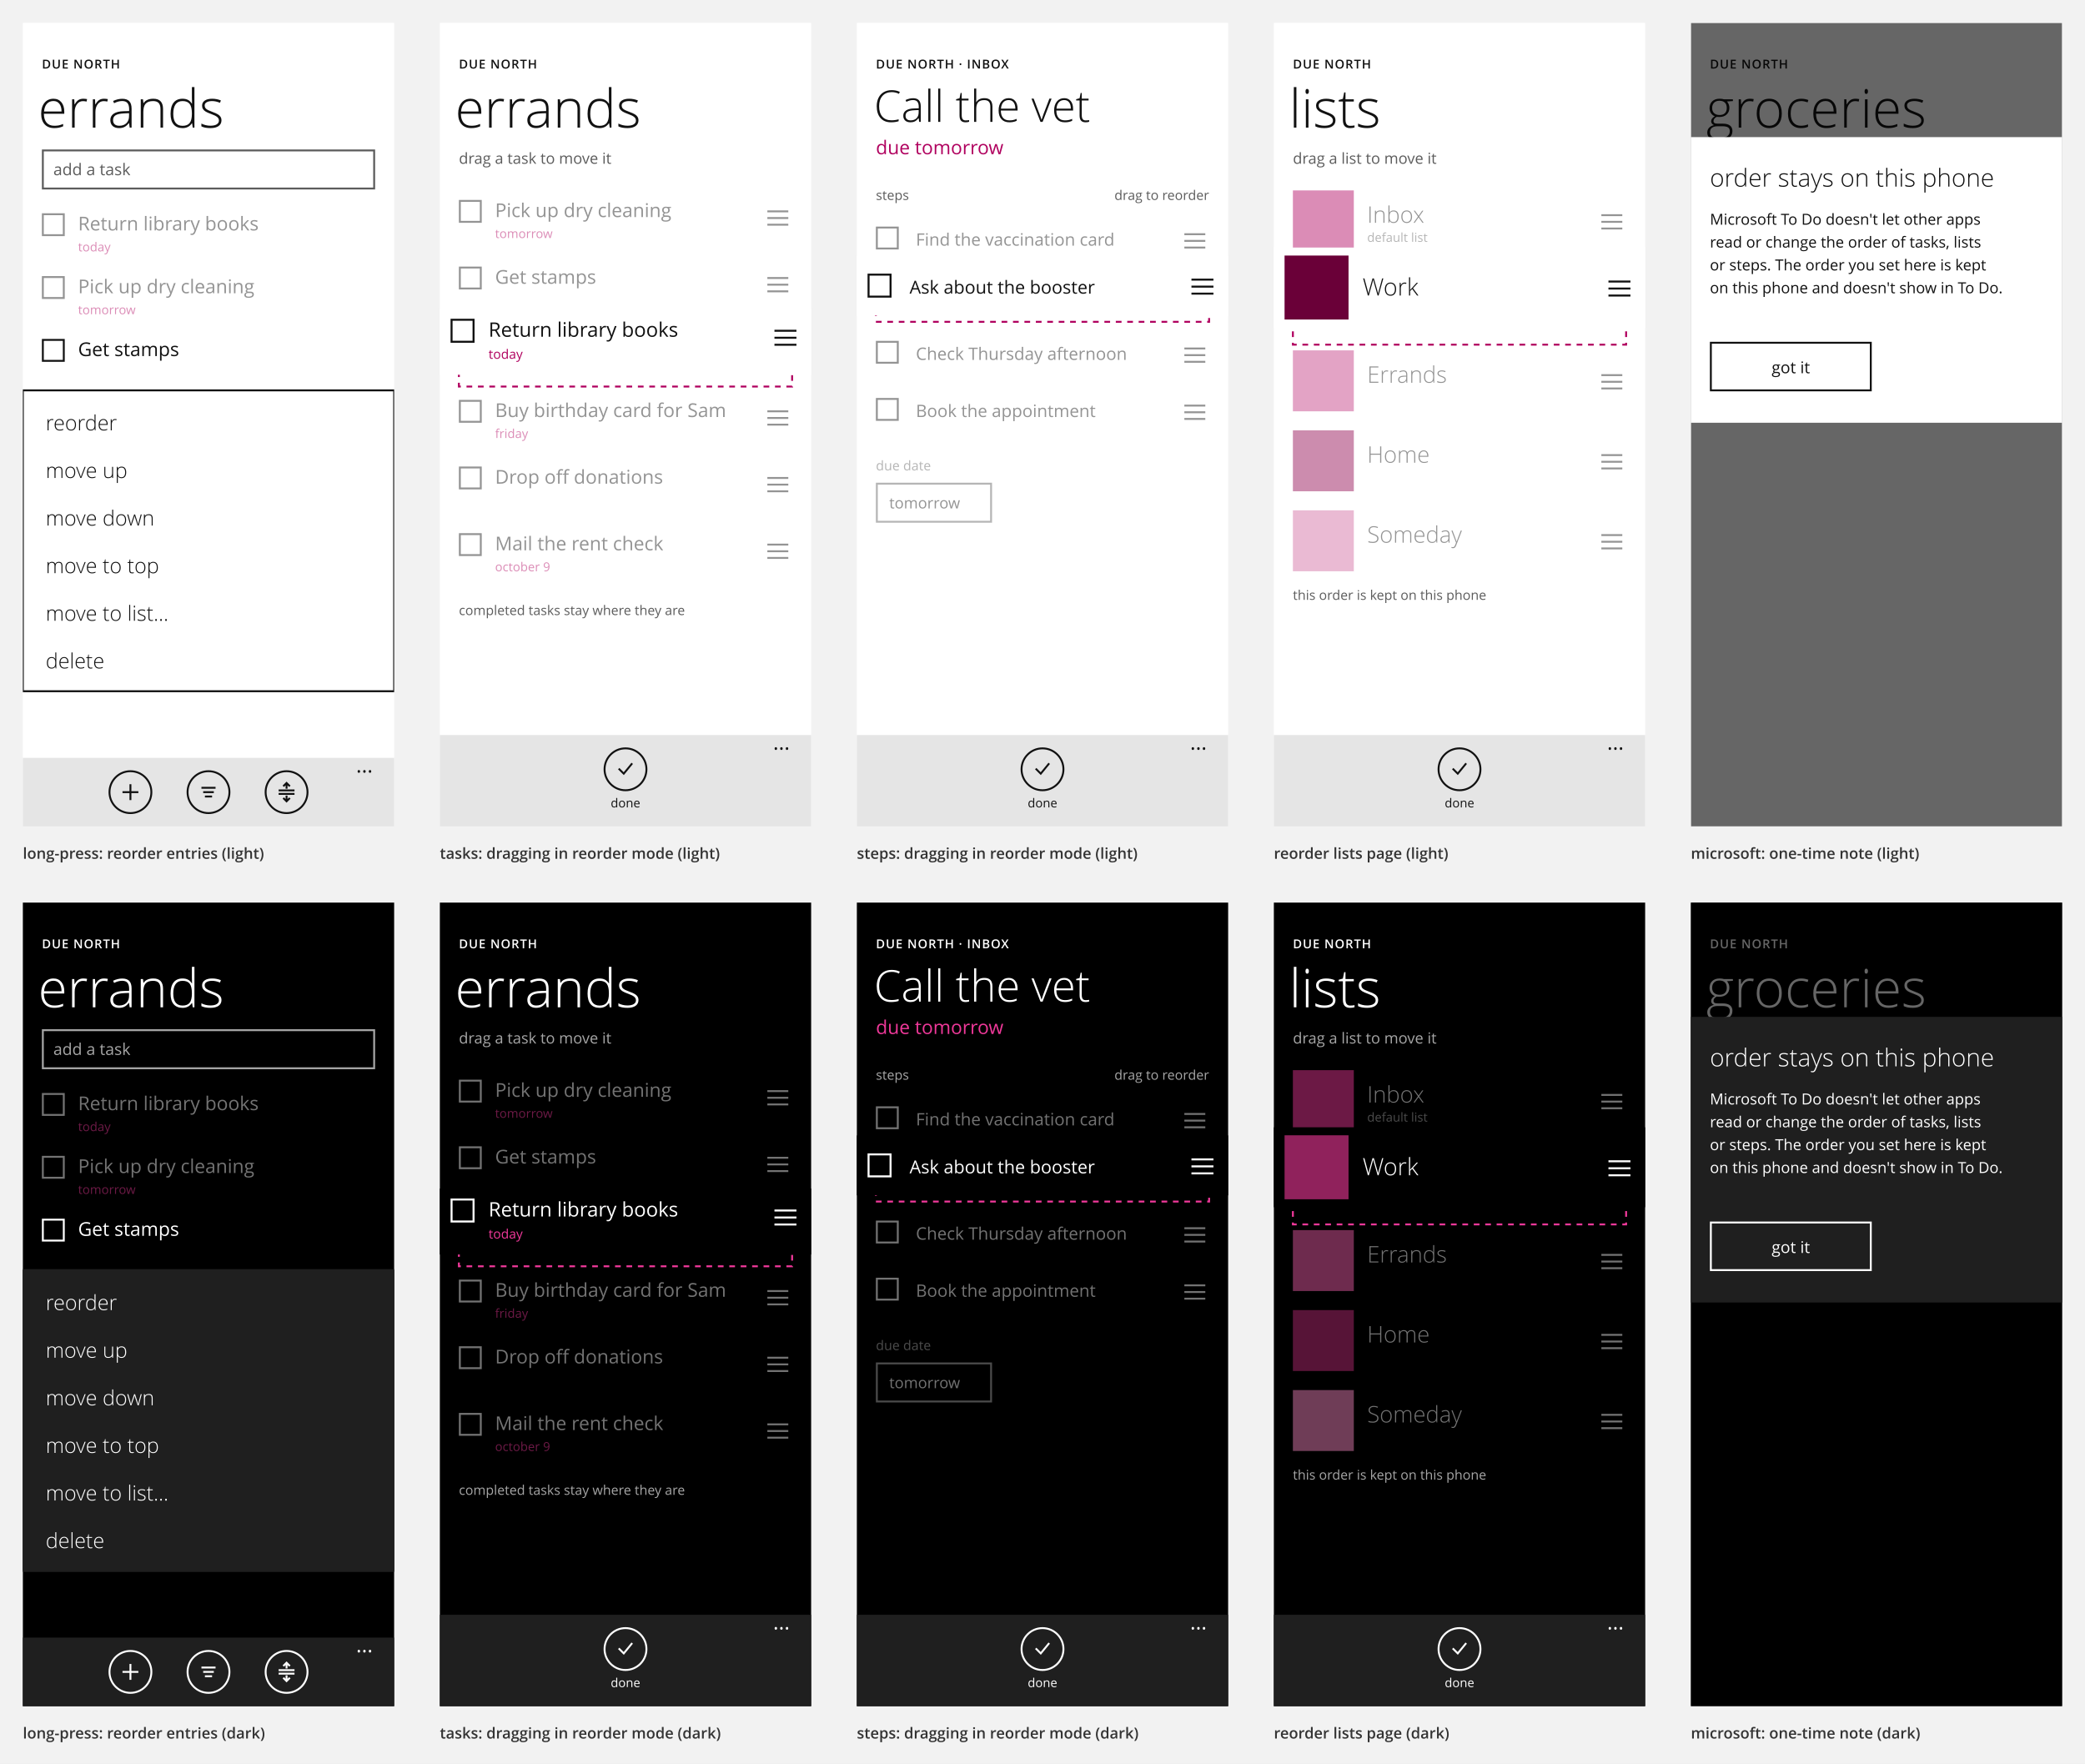
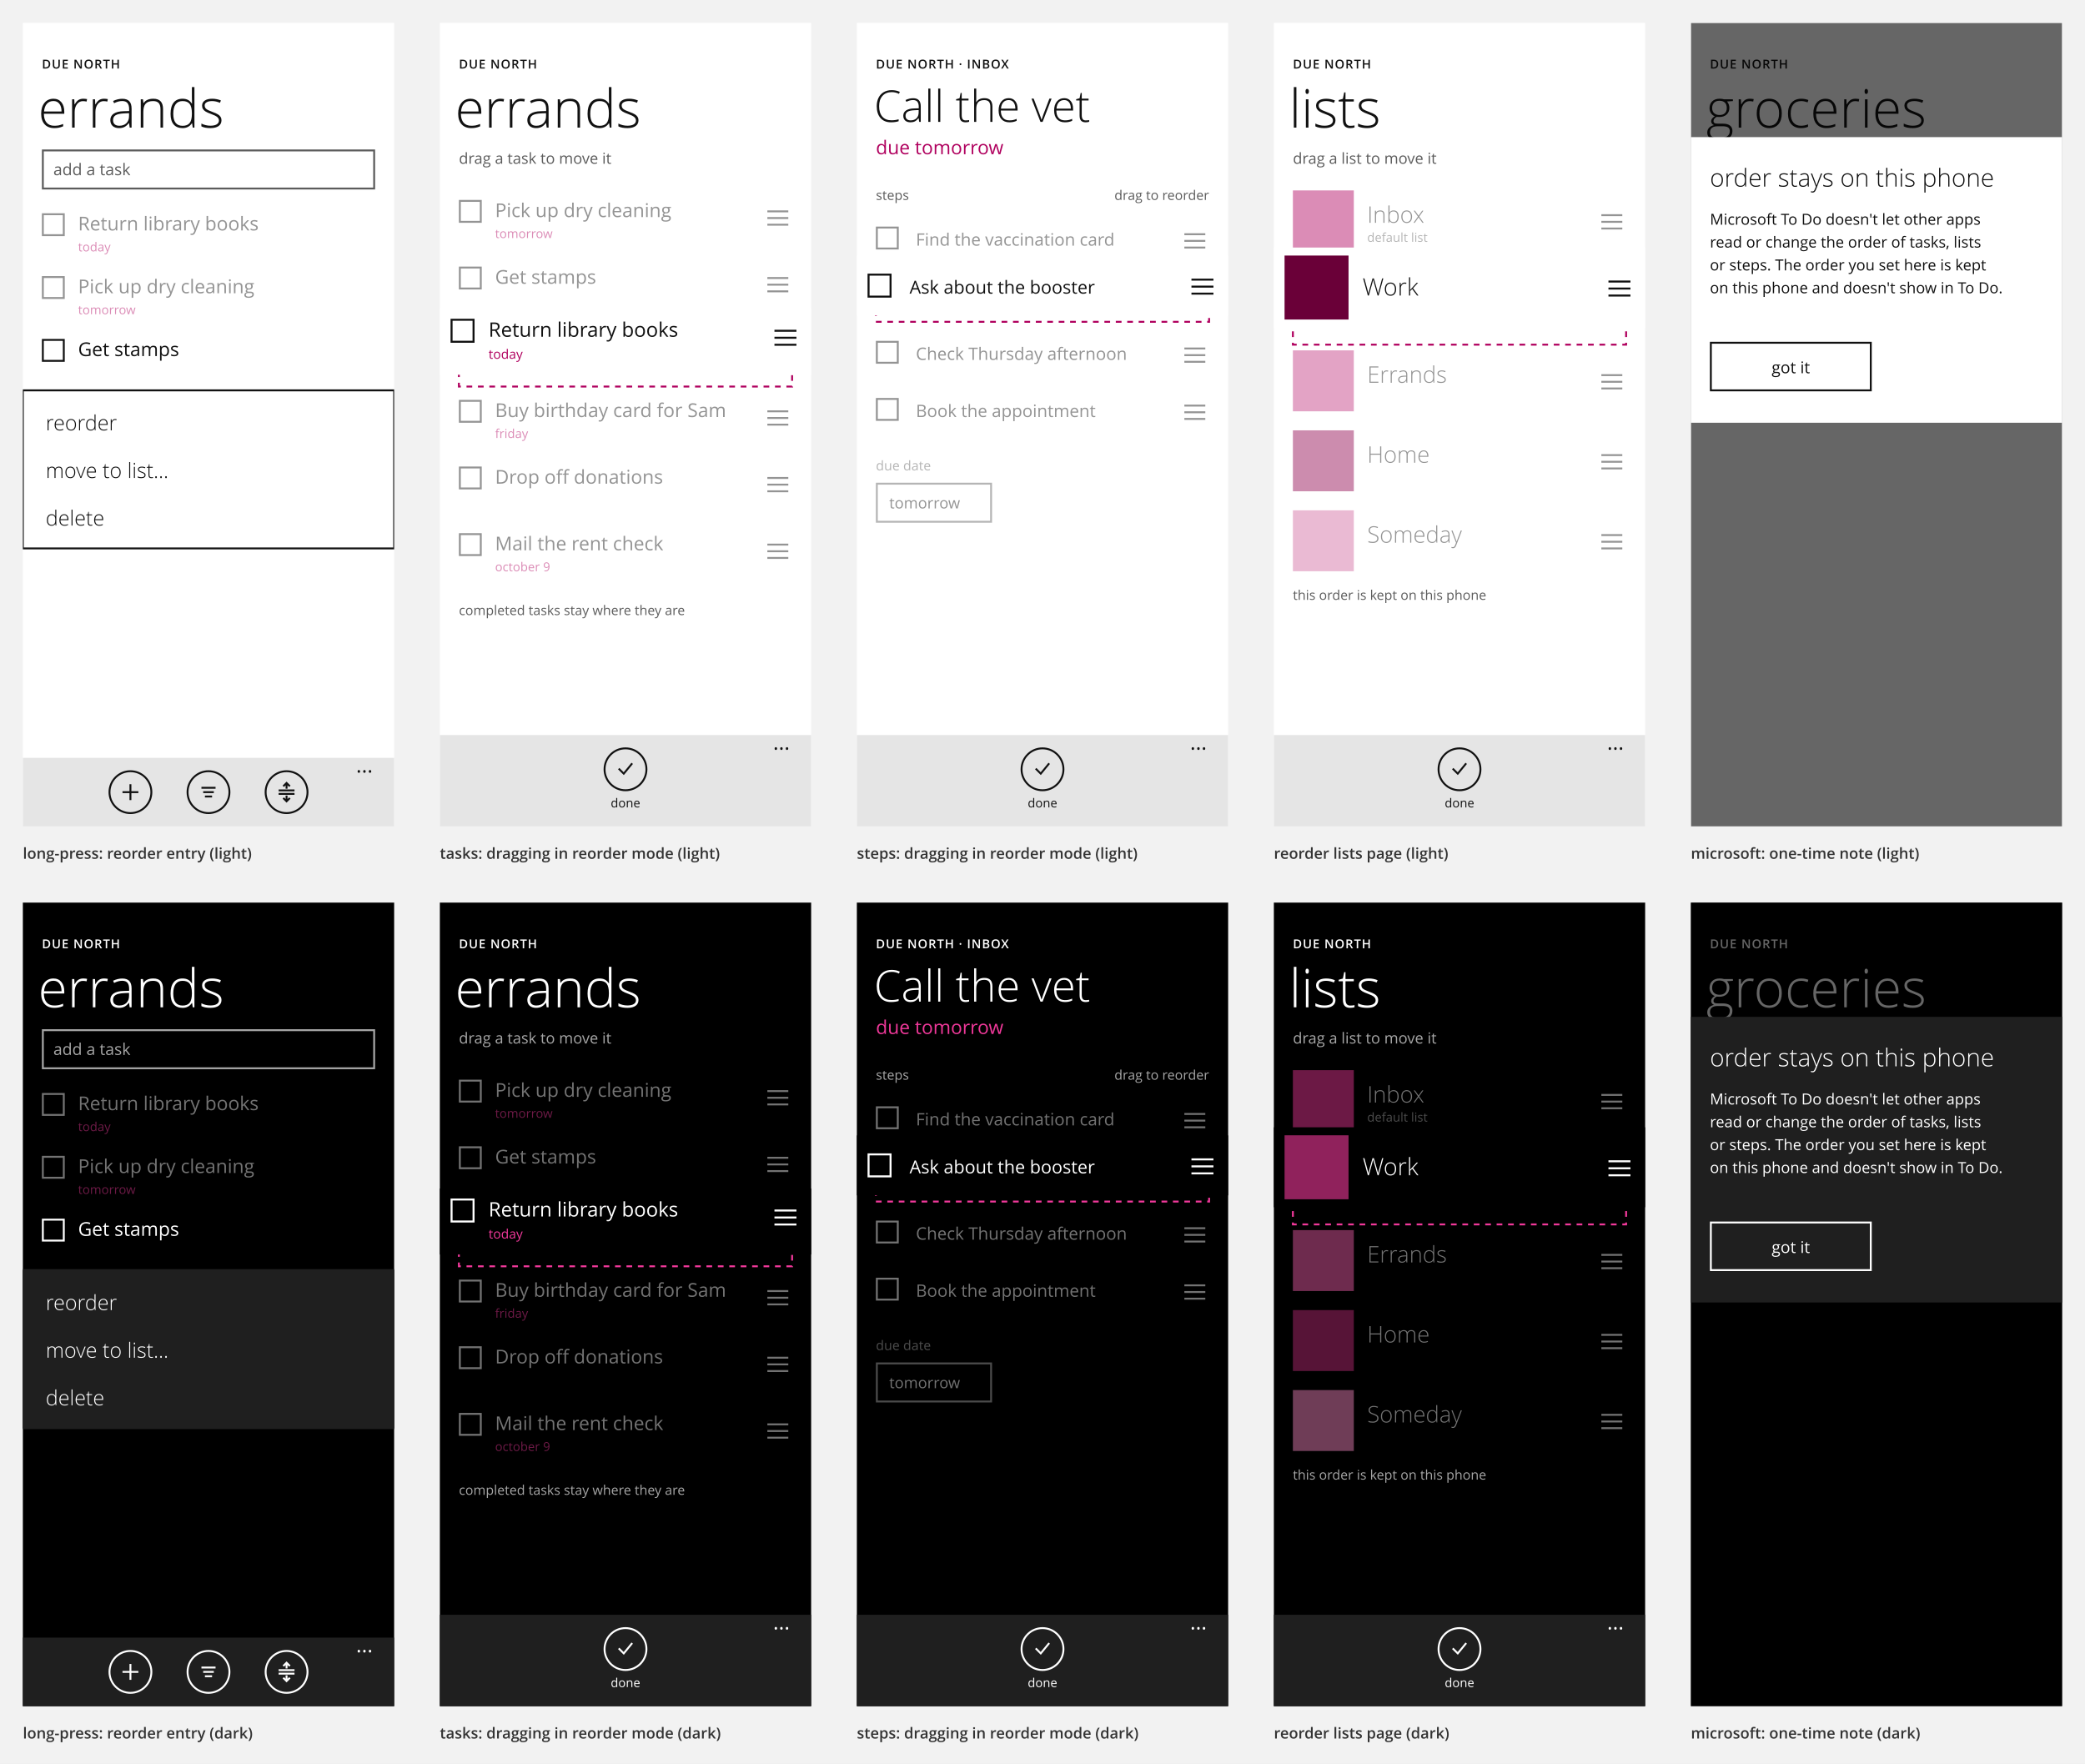
<svg xmlns="http://www.w3.org/2000/svg" viewBox="-24 -24 2190 1852" width="2190" height="1852">
  <rect x="-24" y="-24" width="2190" height="1852" fill="#F2F2F2" />
  <svg x="0" y="0" width="390" height="844" overflow="hidden">
    <rect x="0" y="0" width="390" height="844" fill="#FFFFFF" />
    <text x="20" y="48" font-family="Selawik, 'Segoe UI', 'Open Sans', sans-serif" font-size="13" font-weight="600" fill="#111111" letter-spacing="0.8">DUE NORTH</text>
    <text x="16" y="110" font-family="Selawik, 'Segoe UI', 'Open Sans', sans-serif" font-size="56" font-weight="300" fill="#111111">errands</text>
    <rect x="21" y="134" width="348" height="40" fill="none" stroke="#5C5C5C" stroke-width="2" />
    <text x="32" y="160" font-family="Selawik, 'Segoe UI', 'Open Sans', sans-serif" font-size="17" font-weight="400" fill="#5C5C5C">add a task</text>
    <g opacity="0.45">
      <rect x="21" y="201" width="22" height="22" fill="none" stroke="#111111" stroke-width="2" />
      <text x="58" y="218" font-family="Selawik, 'Segoe UI', 'Open Sans', sans-serif" font-size="20" font-weight="400" fill="#111111">Return library books</text>
      <text x="58" y="240" font-family="Selawik, 'Segoe UI', 'Open Sans', sans-serif" font-size="13" font-weight="400" fill="#B0005E">today</text>
    </g>
    <g opacity="0.45">
      <rect x="21" y="267" width="22" height="22" fill="none" stroke="#111111" stroke-width="2" />
      <text x="58" y="284" font-family="Selawik, 'Segoe UI', 'Open Sans', sans-serif" font-size="20" font-weight="400" fill="#111111">Pick up dry cleaning</text>
      <text x="58" y="306" font-family="Selawik, 'Segoe UI', 'Open Sans', sans-serif" font-size="13" font-weight="400" fill="#B0005E">tomorrow</text>
    </g>
    <g opacity="1.0">
      <rect x="21" y="333" width="22" height="22" fill="none" stroke="#111111" stroke-width="2" />
      <text x="58" y="350" font-family="Selawik, 'Segoe UI', 'Open Sans', sans-serif" font-size="20" font-weight="400" fill="#111111">Get stamps</text>
    </g>
    <g opacity="0.45">
      <rect x="21" y="399" width="22" height="22" fill="none" stroke="#111111" stroke-width="2" />
      <text x="58" y="416" font-family="Selawik, 'Segoe UI', 'Open Sans', sans-serif" font-size="20" font-weight="400" fill="#111111">Buy birthday card for Sam</text>
      <text x="58" y="438" font-family="Selawik, 'Segoe UI', 'Open Sans', sans-serif" font-size="13" font-weight="400" fill="#B0005E">friday</text>
    </g>
-     <rect x="0" y="386" width="390" height="316" fill="#FFFFFF" stroke="#111111" stroke-width="2" />
+     <rect x="0" y="386" width="390" height="166" fill="#FFFFFF" stroke="#111111" stroke-width="2" />
    <text x="24" y="428" font-family="Selawik, 'Segoe UI', 'Open Sans', sans-serif" font-size="22" font-weight="300" fill="#111111">reorder</text>
-     <text x="24" y="478" font-family="Selawik, 'Segoe UI', 'Open Sans', sans-serif" font-size="22" font-weight="300" fill="#111111">move up</text>
-     <text x="24" y="528" font-family="Selawik, 'Segoe UI', 'Open Sans', sans-serif" font-size="22" font-weight="300" fill="#111111">move down</text>
-     <text x="24" y="578" font-family="Selawik, 'Segoe UI', 'Open Sans', sans-serif" font-size="22" font-weight="300" fill="#111111">move to top</text>
-     <text x="24" y="628" font-family="Selawik, 'Segoe UI', 'Open Sans', sans-serif" font-size="22" font-weight="300" fill="#111111">move to list...</text>
-     <text x="24" y="678" font-family="Selawik, 'Segoe UI', 'Open Sans', sans-serif" font-size="22" font-weight="300" fill="#111111">delete</text>
+     <text x="24" y="478" font-family="Selawik, 'Segoe UI', 'Open Sans', sans-serif" font-size="22" font-weight="300" fill="#111111">move to list...</text>
+     <text x="24" y="528" font-family="Selawik, 'Segoe UI', 'Open Sans', sans-serif" font-size="22" font-weight="300" fill="#111111">delete</text>
    <rect x="0" y="772" width="390" height="72" fill="#E5E5E5" />
    <circle cx="113.0" cy="808" r="22" fill="none" stroke="#111111" stroke-width="2" />
    <g transform="translate(102.0,797) scale(0.9166667)">
      <path d="M12 4v16M4 12h16" fill="none" stroke="#111111" stroke-width="2.182" stroke-linecap="square" />
    </g>
    <circle cx="195.0" cy="808" r="22" fill="none" stroke="#111111" stroke-width="2" />
    <g transform="translate(184.0,797) scale(0.9166667)">
      <path d="M5 7h14M7 12h10M9 17h6" fill="none" stroke="#111111" stroke-width="2.182" stroke-linecap="square" />
    </g>
    <circle cx="277.0" cy="808" r="22" fill="none" stroke="#111111" stroke-width="2" />
    <g transform="translate(266.0,797) scale(0.9166667)">
      <path d="M4 10h16M4 14h16M12 2v5M9 4.5l3-3l3 3M12 22v-5M9 19.5l3 3l3-3" fill="none" stroke="#111111" stroke-width="2.182" stroke-linecap="square" />
    </g>
    <text x="350" y="794" font-family="Selawik, 'Segoe UI', 'Open Sans', sans-serif" font-size="22" font-weight="400" fill="#111111">···</text>
  </svg>
-   <text x="0" y="878" font-family="Selawik, 'Segoe UI', 'Open Sans', sans-serif" font-size="16" font-weight="600" fill="#333">long-press: reorder entries (light)</text>
+   <text x="0" y="878" font-family="Selawik, 'Segoe UI', 'Open Sans', sans-serif" font-size="16" font-weight="600" fill="#333">long-press: reorder entry (light)</text>
  <svg x="438" y="0" width="390" height="844" overflow="hidden">
    <rect x="0" y="0" width="390" height="844" fill="#FFFFFF" />
    <text x="20" y="48" font-family="Selawik, 'Segoe UI', 'Open Sans', sans-serif" font-size="13" font-weight="600" fill="#111111" letter-spacing="0.8">DUE NORTH</text>
    <text x="16" y="110" font-family="Selawik, 'Segoe UI', 'Open Sans', sans-serif" font-size="56" font-weight="300" fill="#111111">errands</text>
    <text x="20" y="148" font-family="Selawik, 'Segoe UI', 'Open Sans', sans-serif" font-size="16" font-weight="400" fill="#5C5C5C">drag a task to move it</text>
    <g opacity="0.45">
      <rect x="21" y="187" width="22" height="22" fill="none" stroke="#111111" stroke-width="2" />
      <text x="58" y="204" font-family="Selawik, 'Segoe UI', 'Open Sans', sans-serif" font-size="20" font-weight="400" fill="#111111">Pick up dry cleaning</text>
      <text x="58" y="226" font-family="Selawik, 'Segoe UI', 'Open Sans', sans-serif" font-size="13" font-weight="400" fill="#B0005E">tomorrow</text>
      <path d="M344 198h22" stroke="#111111" stroke-width="2" />
      <path d="M344 205h22" stroke="#111111" stroke-width="2" />
      <path d="M344 212h22" stroke="#111111" stroke-width="2" />
    </g>
    <g opacity="0.45">
      <rect x="21" y="257" width="22" height="22" fill="none" stroke="#111111" stroke-width="2" />
      <text x="58" y="274" font-family="Selawik, 'Segoe UI', 'Open Sans', sans-serif" font-size="20" font-weight="400" fill="#111111">Get stamps</text>
      <path d="M344 268h22" stroke="#111111" stroke-width="2" />
      <path d="M344 275h22" stroke="#111111" stroke-width="2" />
      <path d="M344 282h22" stroke="#111111" stroke-width="2" />
    </g>
    <rect x="20" y="324" width="350" height="58" fill="none" stroke="#B0005E" stroke-width="2" stroke-dasharray="6 6" />
    <g opacity="0.45">
      <rect x="21" y="397" width="22" height="22" fill="none" stroke="#111111" stroke-width="2" />
      <text x="58" y="414" font-family="Selawik, 'Segoe UI', 'Open Sans', sans-serif" font-size="20" font-weight="400" fill="#111111">Buy birthday card for Sam</text>
      <text x="58" y="436" font-family="Selawik, 'Segoe UI', 'Open Sans', sans-serif" font-size="13" font-weight="400" fill="#B0005E">friday</text>
      <path d="M344 408h22" stroke="#111111" stroke-width="2" />
      <path d="M344 415h22" stroke="#111111" stroke-width="2" />
      <path d="M344 422h22" stroke="#111111" stroke-width="2" />
    </g>
    <g opacity="0.45">
      <rect x="21" y="467" width="22" height="22" fill="none" stroke="#111111" stroke-width="2" />
      <text x="58" y="484" font-family="Selawik, 'Segoe UI', 'Open Sans', sans-serif" font-size="20" font-weight="400" fill="#111111">Drop off donations</text>
      <path d="M344 478h22" stroke="#111111" stroke-width="2" />
      <path d="M344 485h22" stroke="#111111" stroke-width="2" />
      <path d="M344 492h22" stroke="#111111" stroke-width="2" />
    </g>
    <g opacity="0.45">
      <rect x="21" y="537" width="22" height="22" fill="none" stroke="#111111" stroke-width="2" />
      <text x="58" y="554" font-family="Selawik, 'Segoe UI', 'Open Sans', sans-serif" font-size="20" font-weight="400" fill="#111111">Mail the rent check</text>
      <text x="58" y="576" font-family="Selawik, 'Segoe UI', 'Open Sans', sans-serif" font-size="13" font-weight="400" fill="#B0005E">october 9</text>
      <path d="M344 548h22" stroke="#111111" stroke-width="2" />
      <path d="M344 555h22" stroke="#111111" stroke-width="2" />
      <path d="M344 562h22" stroke="#111111" stroke-width="2" />
    </g>
    <g opacity="1.0" transform="translate(195,336) scale(1.05) translate(-195,-336)">
      <rect x="0" y="302" width="390" height="66" fill="#FFFFFF" />
      <rect x="0" y="302" width="4" height="66" fill="#B0005E" />
      <rect x="21" y="313" width="22" height="22" fill="none" stroke="#111111" stroke-width="2" />
      <text x="58" y="330" font-family="Selawik, 'Segoe UI', 'Open Sans', sans-serif" font-size="20" font-weight="400" fill="#111111">Return library books</text>
      <text x="58" y="352" font-family="Selawik, 'Segoe UI', 'Open Sans', sans-serif" font-size="13" font-weight="400" fill="#B0005E">today</text>
      <path d="M344 324h22" stroke="#111111" stroke-width="2" />
      <path d="M344 331h22" stroke="#111111" stroke-width="2" />
      <path d="M344 338h22" stroke="#111111" stroke-width="2" />
    </g>
    <text x="20" y="622" font-family="Selawik, 'Segoe UI', 'Open Sans', sans-serif" font-size="14" font-weight="400" fill="#5C5C5C">completed tasks stay where they are</text>
    <rect x="0" y="748" width="390" height="96" fill="#E5E5E5" />
    <circle cx="195.0" cy="784" r="22" fill="none" stroke="#111111" stroke-width="2" />
    <g transform="translate(184.0,773) scale(0.9166667)">
      <path d="M5 12l5 5l9-11" fill="none" stroke="#111111" stroke-width="2.182" stroke-linecap="square" />
    </g>
    <text x="195.0" y="824" font-family="Selawik, 'Segoe UI', 'Open Sans', sans-serif" font-size="13" font-weight="400" fill="#111111" text-anchor="middle">done</text>
    <text x="350" y="770" font-family="Selawik, 'Segoe UI', 'Open Sans', sans-serif" font-size="22" font-weight="400" fill="#111111">···</text>
  </svg>
  <text x="438" y="878" font-family="Selawik, 'Segoe UI', 'Open Sans', sans-serif" font-size="16" font-weight="600" fill="#333">tasks: dragging in reorder mode (light)</text>
  <svg x="876" y="0" width="390" height="844" overflow="hidden">
    <rect x="0" y="0" width="390" height="844" fill="#FFFFFF" />
    <text x="20" y="48" font-family="Selawik, 'Segoe UI', 'Open Sans', sans-serif" font-size="13" font-weight="600" fill="#111111" letter-spacing="0.8">DUE NORTH · INBOX</text>
    <text x="18" y="104" font-family="Selawik, 'Segoe UI', 'Open Sans', sans-serif" font-size="46" font-weight="300" fill="#111111">Call the vet</text>
    <text x="20" y="138" font-family="Selawik, 'Segoe UI', 'Open Sans', sans-serif" font-size="20" font-weight="400" fill="#B0005E">due tomorrow</text>
    <text x="20" y="186" font-family="Selawik, 'Segoe UI', 'Open Sans', sans-serif" font-size="14" font-weight="400" fill="#5C5C5C">steps</text>
    <text x="370" y="186" font-family="Selawik, 'Segoe UI', 'Open Sans', sans-serif" font-size="14" font-weight="400" fill="#5C5C5C" text-anchor="end">drag to reorder</text>
    <g opacity="0.45">
      <rect x="21" y="215" width="22" height="22" fill="none" stroke="#111111" stroke-width="2" />
      <text x="62" y="234" font-family="Selawik, 'Segoe UI', 'Open Sans', sans-serif" font-size="18" font-weight="400" fill="#111111">Find the vaccination card</text>
      <path d="M344 222h22" stroke="#111111" stroke-width="2" />
      <path d="M344 229h22" stroke="#111111" stroke-width="2" />
      <path d="M344 236h22" stroke="#111111" stroke-width="2" />
    </g>
    <rect x="20" y="264" width="350" height="50" fill="none" stroke="#B0005E" stroke-width="2" stroke-dasharray="6 6" />
    <g opacity="0.45">
      <rect x="21" y="335" width="22" height="22" fill="none" stroke="#111111" stroke-width="2" />
      <text x="62" y="354" font-family="Selawik, 'Segoe UI', 'Open Sans', sans-serif" font-size="18" font-weight="400" fill="#111111">Check Thursday afternoon</text>
      <path d="M344 342h22" stroke="#111111" stroke-width="2" />
      <path d="M344 349h22" stroke="#111111" stroke-width="2" />
      <path d="M344 356h22" stroke="#111111" stroke-width="2" />
    </g>
    <g opacity="0.45">
      <rect x="21" y="395" width="22" height="22" fill="none" stroke="#111111" stroke-width="2" />
      <text x="62" y="414" font-family="Selawik, 'Segoe UI', 'Open Sans', sans-serif" font-size="18" font-weight="400" fill="#111111">Book the appointment</text>
      <path d="M344 402h22" stroke="#111111" stroke-width="2" />
      <path d="M344 409h22" stroke="#111111" stroke-width="2" />
      <path d="M344 416h22" stroke="#111111" stroke-width="2" />
    </g>
    <g transform="translate(195,276) scale(1.05) translate(-195,-276)">
      <rect x="0" y="246" width="390" height="60" fill="#FFFFFF" />
      <rect x="0" y="246" width="4" height="60" fill="#B0005E" />
      <rect x="21" y="265" width="22" height="22" fill="none" stroke="#111111" stroke-width="2" />
      <text x="62" y="284" font-family="Selawik, 'Segoe UI', 'Open Sans', sans-serif" font-size="18" font-weight="400" fill="#111111">Ask about the booster</text>
      <path d="M344 270h22" stroke="#111111" stroke-width="2" />
      <path d="M344 277h22" stroke="#111111" stroke-width="2" />
      <path d="M344 284h22" stroke="#111111" stroke-width="2" />
    </g>
    <g opacity="0.45">
      <text x="20" y="470" font-family="Selawik, 'Segoe UI', 'Open Sans', sans-serif" font-size="14" font-weight="400" fill="#5C5C5C">due date</text>
      <rect x="21" y="484" width="120" height="40" fill="none" stroke="#5C5C5C" stroke-width="2" />
      <text x="34" y="510" font-family="Selawik, 'Segoe UI', 'Open Sans', sans-serif" font-size="16" font-weight="400" fill="#111111">tomorrow</text>
    </g>
    <rect x="0" y="748" width="390" height="96" fill="#E5E5E5" />
    <circle cx="195.0" cy="784" r="22" fill="none" stroke="#111111" stroke-width="2" />
    <g transform="translate(184.0,773) scale(0.9166667)">
      <path d="M5 12l5 5l9-11" fill="none" stroke="#111111" stroke-width="2.182" stroke-linecap="square" />
    </g>
    <text x="195.0" y="824" font-family="Selawik, 'Segoe UI', 'Open Sans', sans-serif" font-size="13" font-weight="400" fill="#111111" text-anchor="middle">done</text>
    <text x="350" y="770" font-family="Selawik, 'Segoe UI', 'Open Sans', sans-serif" font-size="22" font-weight="400" fill="#111111">···</text>
  </svg>
  <text x="876" y="878" font-family="Selawik, 'Segoe UI', 'Open Sans', sans-serif" font-size="16" font-weight="600" fill="#333">steps: dragging in reorder mode (light)</text>
  <svg x="1314" y="0" width="390" height="844" overflow="hidden">
    <rect x="0" y="0" width="390" height="844" fill="#FFFFFF" />
    <text x="20" y="48" font-family="Selawik, 'Segoe UI', 'Open Sans', sans-serif" font-size="13" font-weight="600" fill="#111111" letter-spacing="0.8">DUE NORTH</text>
    <text x="16" y="110" font-family="Selawik, 'Segoe UI', 'Open Sans', sans-serif" font-size="56" font-weight="300" fill="#111111">lists</text>
    <text x="20" y="148" font-family="Selawik, 'Segoe UI', 'Open Sans', sans-serif" font-size="16" font-weight="400" fill="#5C5C5C">drag a list to move it</text>
    <g opacity="0.45">
      <rect x="20" y="176" width="64" height="64" fill="#B0005E" />
      <text x="98" y="210" font-family="Selawik, 'Segoe UI', 'Open Sans', sans-serif" font-size="24" font-weight="300" fill="#111111">Inbox</text>
      <text x="98" y="230" font-family="Selawik, 'Segoe UI', 'Open Sans', sans-serif" font-size="13" font-weight="400" fill="#5C5C5C">default list</text>
      <path d="M344 202h22" stroke="#111111" stroke-width="2" />
      <path d="M344 209h22" stroke="#111111" stroke-width="2" />
      <path d="M344 216h22" stroke="#111111" stroke-width="2" />
    </g>
    <rect x="20" y="266" width="350" height="72" fill="none" stroke="#B0005E" stroke-width="2" stroke-dasharray="6 6" />
    <g opacity="0.45">
      <rect x="20" y="344" width="64" height="64" fill="#C0337E" />
      <text x="98" y="378" font-family="Selawik, 'Segoe UI', 'Open Sans', sans-serif" font-size="24" font-weight="300" fill="#111111">Errands</text>
      <path d="M344 370h22" stroke="#111111" stroke-width="2" />
      <path d="M344 377h22" stroke="#111111" stroke-width="2" />
      <path d="M344 384h22" stroke="#111111" stroke-width="2" />
    </g>
    <g opacity="0.45">
      <rect x="20" y="428" width="64" height="64" fill="#8D004B" />
      <text x="98" y="462" font-family="Selawik, 'Segoe UI', 'Open Sans', sans-serif" font-size="24" font-weight="300" fill="#111111">Home</text>
      <path d="M344 454h22" stroke="#111111" stroke-width="2" />
      <path d="M344 461h22" stroke="#111111" stroke-width="2" />
      <path d="M344 468h22" stroke="#111111" stroke-width="2" />
    </g>
    <g opacity="0.45">
      <rect x="20" y="512" width="64" height="64" fill="#D0669E" />
      <text x="98" y="546" font-family="Selawik, 'Segoe UI', 'Open Sans', sans-serif" font-size="24" font-weight="300" fill="#111111">Someday</text>
      <path d="M344 538h22" stroke="#111111" stroke-width="2" />
      <path d="M344 545h22" stroke="#111111" stroke-width="2" />
      <path d="M344 552h22" stroke="#111111" stroke-width="2" />
    </g>
    <g transform="translate(195,278) scale(1.05) translate(-195,-278)">
      <rect x="0" y="238" width="390" height="80" fill="#FFFFFF" />
      <rect x="0" y="238" width="4" height="80" fill="#B0005E" />
      <rect x="20" y="246" width="64" height="64" fill="#6A0038" />
      <text x="98" y="286" font-family="Selawik, 'Segoe UI', 'Open Sans', sans-serif" font-size="24" font-weight="300" fill="#111111">Work</text>
      <path d="M344 272h22" stroke="#111111" stroke-width="2" />
      <path d="M344 279h22" stroke="#111111" stroke-width="2" />
      <path d="M344 286h22" stroke="#111111" stroke-width="2" />
    </g>
    <text x="20" y="606" font-family="Selawik, 'Segoe UI', 'Open Sans', sans-serif" font-size="14" font-weight="400" fill="#5C5C5C">this order is kept on this phone</text>
    <rect x="0" y="748" width="390" height="96" fill="#E5E5E5" />
    <circle cx="195.0" cy="784" r="22" fill="none" stroke="#111111" stroke-width="2" />
    <g transform="translate(184.0,773) scale(0.9166667)">
      <path d="M5 12l5 5l9-11" fill="none" stroke="#111111" stroke-width="2.182" stroke-linecap="square" />
    </g>
    <text x="195.0" y="824" font-family="Selawik, 'Segoe UI', 'Open Sans', sans-serif" font-size="13" font-weight="400" fill="#111111" text-anchor="middle">done</text>
    <text x="350" y="770" font-family="Selawik, 'Segoe UI', 'Open Sans', sans-serif" font-size="22" font-weight="400" fill="#111111">···</text>
  </svg>
  <text x="1314" y="878" font-family="Selawik, 'Segoe UI', 'Open Sans', sans-serif" font-size="16" font-weight="600" fill="#333">reorder lists page (light)</text>
  <svg x="1752" y="0" width="390" height="844" overflow="hidden">
    <rect x="0" y="0" width="390" height="844" fill="#FFFFFF" />
    <text x="20" y="48" font-family="Selawik, 'Segoe UI', 'Open Sans', sans-serif" font-size="13" font-weight="600" fill="#111111" letter-spacing="0.8">DUE NORTH</text>
    <text x="16" y="110" font-family="Selawik, 'Segoe UI', 'Open Sans', sans-serif" font-size="56" font-weight="300" fill="#111111">groceries</text>
    <text x="20" y="148" font-family="Selawik, 'Segoe UI', 'Open Sans', sans-serif" font-size="16" font-weight="400" fill="#5C5C5C">drag a task to move it</text>
    <g opacity="0.45">
      <rect x="21" y="187" width="22" height="22" fill="none" stroke="#111111" stroke-width="2" />
      <text x="58" y="204" font-family="Selawik, 'Segoe UI', 'Open Sans', sans-serif" font-size="20" font-weight="400" fill="#111111">Oat milk, 2 cartons</text>
      <path d="M344 198h22" stroke="#111111" stroke-width="2" />
      <path d="M344 205h22" stroke="#111111" stroke-width="2" />
      <path d="M344 212h22" stroke="#111111" stroke-width="2" />
    </g>
    <g opacity="0.45">
      <rect x="21" y="249" width="22" height="22" fill="none" stroke="#111111" stroke-width="2" />
      <text x="58" y="266" font-family="Selawik, 'Segoe UI', 'Open Sans', sans-serif" font-size="20" font-weight="400" fill="#111111">Coffee beans</text>
      <path d="M344 260h22" stroke="#111111" stroke-width="2" />
      <path d="M344 267h22" stroke="#111111" stroke-width="2" />
      <path d="M344 274h22" stroke="#111111" stroke-width="2" />
    </g>
    <g opacity="0.45">
      <rect x="21" y="311" width="22" height="22" fill="none" stroke="#111111" stroke-width="2" />
      <text x="58" y="328" font-family="Selawik, 'Segoe UI', 'Open Sans', sans-serif" font-size="20" font-weight="400" fill="#111111">Bananas</text>
      <path d="M344 322h22" stroke="#111111" stroke-width="2" />
      <path d="M344 329h22" stroke="#111111" stroke-width="2" />
      <path d="M344 336h22" stroke="#111111" stroke-width="2" />
    </g>
    <g opacity="0.45">
      <rect x="21" y="373" width="22" height="22" fill="none" stroke="#111111" stroke-width="2" />
      <text x="58" y="390" font-family="Selawik, 'Segoe UI', 'Open Sans', sans-serif" font-size="20" font-weight="400" fill="#111111">Dish soap</text>
      <path d="M344 384h22" stroke="#111111" stroke-width="2" />
      <path d="M344 391h22" stroke="#111111" stroke-width="2" />
      <path d="M344 398h22" stroke="#111111" stroke-width="2" />
    </g>
    <rect x="0" y="0" width="390" height="844" fill="#000000" opacity="0.6" />
    <rect x="0" y="120" width="390" height="300" fill="#FFFFFF" />
    <text x="20" y="172" font-family="Selawik, 'Segoe UI', 'Open Sans', sans-serif" font-size="26" font-weight="300" fill="#111111">order stays on this phone</text>
    <text x="20" y="212" font-family="Selawik, 'Segoe UI', 'Open Sans', sans-serif" font-size="16" font-weight="400" fill="#111111">Microsoft To Do doesn't let other apps</text>
    <text x="20" y="236" font-family="Selawik, 'Segoe UI', 'Open Sans', sans-serif" font-size="16" font-weight="400" fill="#111111">read or change the order of tasks, lists</text>
    <text x="20" y="260" font-family="Selawik, 'Segoe UI', 'Open Sans', sans-serif" font-size="16" font-weight="400" fill="#111111">or steps. The order you set here is kept</text>
    <text x="20" y="284" font-family="Selawik, 'Segoe UI', 'Open Sans', sans-serif" font-size="16" font-weight="400" fill="#111111">on this phone and doesn't show in To Do.</text>
    <rect x="21" y="336" width="168" height="50" fill="none" stroke="#111111" stroke-width="2" />
    <text x="105" y="368" font-family="Selawik, 'Segoe UI', 'Open Sans', sans-serif" font-size="17" font-weight="400" fill="#111111" text-anchor="middle">got it</text>
  </svg>
  <text x="1752" y="878" font-family="Selawik, 'Segoe UI', 'Open Sans', sans-serif" font-size="16" font-weight="600" fill="#333">microsoft: one-time note (light)</text>
  <svg x="0" y="924" width="390" height="844" overflow="hidden">
    <rect x="0" y="0" width="390" height="844" fill="#000000" />
    <text x="20" y="48" font-family="Selawik, 'Segoe UI', 'Open Sans', sans-serif" font-size="13" font-weight="600" fill="#FFFFFF" letter-spacing="0.8">DUE NORTH</text>
    <text x="16" y="110" font-family="Selawik, 'Segoe UI', 'Open Sans', sans-serif" font-size="56" font-weight="300" fill="#FFFFFF">errands</text>
    <rect x="21" y="134" width="348" height="40" fill="none" stroke="#A6A6A6" stroke-width="2" />
    <text x="32" y="160" font-family="Selawik, 'Segoe UI', 'Open Sans', sans-serif" font-size="17" font-weight="400" fill="#A6A6A6">add a task</text>
    <g opacity="0.45">
      <rect x="21" y="201" width="22" height="22" fill="none" stroke="#FFFFFF" stroke-width="2" />
      <text x="58" y="218" font-family="Selawik, 'Segoe UI', 'Open Sans', sans-serif" font-size="20" font-weight="400" fill="#FFFFFF">Return library books</text>
      <text x="58" y="240" font-family="Selawik, 'Segoe UI', 'Open Sans', sans-serif" font-size="13" font-weight="400" fill="#F0389A">today</text>
    </g>
    <g opacity="0.45">
      <rect x="21" y="267" width="22" height="22" fill="none" stroke="#FFFFFF" stroke-width="2" />
      <text x="58" y="284" font-family="Selawik, 'Segoe UI', 'Open Sans', sans-serif" font-size="20" font-weight="400" fill="#FFFFFF">Pick up dry cleaning</text>
      <text x="58" y="306" font-family="Selawik, 'Segoe UI', 'Open Sans', sans-serif" font-size="13" font-weight="400" fill="#F0389A">tomorrow</text>
    </g>
    <g opacity="1.0">
      <rect x="21" y="333" width="22" height="22" fill="none" stroke="#FFFFFF" stroke-width="2" />
      <text x="58" y="350" font-family="Selawik, 'Segoe UI', 'Open Sans', sans-serif" font-size="20" font-weight="400" fill="#FFFFFF">Get stamps</text>
    </g>
    <g opacity="0.45">
      <rect x="21" y="399" width="22" height="22" fill="none" stroke="#FFFFFF" stroke-width="2" />
      <text x="58" y="416" font-family="Selawik, 'Segoe UI', 'Open Sans', sans-serif" font-size="20" font-weight="400" fill="#FFFFFF">Buy birthday card for Sam</text>
      <text x="58" y="438" font-family="Selawik, 'Segoe UI', 'Open Sans', sans-serif" font-size="13" font-weight="400" fill="#F0389A">friday</text>
    </g>
-     <rect x="0" y="386" width="390" height="316" fill="#1F1F1F" stroke="#1F1F1F" stroke-width="2" />
+     <rect x="0" y="386" width="390" height="166" fill="#1F1F1F" stroke="#1F1F1F" stroke-width="2" />
    <text x="24" y="428" font-family="Selawik, 'Segoe UI', 'Open Sans', sans-serif" font-size="22" font-weight="300" fill="#FFFFFF">reorder</text>
-     <text x="24" y="478" font-family="Selawik, 'Segoe UI', 'Open Sans', sans-serif" font-size="22" font-weight="300" fill="#FFFFFF">move up</text>
-     <text x="24" y="528" font-family="Selawik, 'Segoe UI', 'Open Sans', sans-serif" font-size="22" font-weight="300" fill="#FFFFFF">move down</text>
-     <text x="24" y="578" font-family="Selawik, 'Segoe UI', 'Open Sans', sans-serif" font-size="22" font-weight="300" fill="#FFFFFF">move to top</text>
-     <text x="24" y="628" font-family="Selawik, 'Segoe UI', 'Open Sans', sans-serif" font-size="22" font-weight="300" fill="#FFFFFF">move to list...</text>
-     <text x="24" y="678" font-family="Selawik, 'Segoe UI', 'Open Sans', sans-serif" font-size="22" font-weight="300" fill="#FFFFFF">delete</text>
+     <text x="24" y="478" font-family="Selawik, 'Segoe UI', 'Open Sans', sans-serif" font-size="22" font-weight="300" fill="#FFFFFF">move to list...</text>
+     <text x="24" y="528" font-family="Selawik, 'Segoe UI', 'Open Sans', sans-serif" font-size="22" font-weight="300" fill="#FFFFFF">delete</text>
    <rect x="0" y="772" width="390" height="72" fill="#1F1F1F" />
    <circle cx="113.0" cy="808" r="22" fill="none" stroke="#FFFFFF" stroke-width="2" />
    <g transform="translate(102.0,797) scale(0.9166667)">
      <path d="M12 4v16M4 12h16" fill="none" stroke="#FFFFFF" stroke-width="2.182" stroke-linecap="square" />
    </g>
    <circle cx="195.0" cy="808" r="22" fill="none" stroke="#FFFFFF" stroke-width="2" />
    <g transform="translate(184.0,797) scale(0.9166667)">
      <path d="M5 7h14M7 12h10M9 17h6" fill="none" stroke="#FFFFFF" stroke-width="2.182" stroke-linecap="square" />
    </g>
    <circle cx="277.0" cy="808" r="22" fill="none" stroke="#FFFFFF" stroke-width="2" />
    <g transform="translate(266.0,797) scale(0.9166667)">
      <path d="M4 10h16M4 14h16M12 2v5M9 4.5l3-3l3 3M12 22v-5M9 19.5l3 3l3-3" fill="none" stroke="#FFFFFF" stroke-width="2.182" stroke-linecap="square" />
    </g>
    <text x="350" y="794" font-family="Selawik, 'Segoe UI', 'Open Sans', sans-serif" font-size="22" font-weight="400" fill="#FFFFFF">···</text>
  </svg>
-   <text x="0" y="1802" font-family="Selawik, 'Segoe UI', 'Open Sans', sans-serif" font-size="16" font-weight="600" fill="#333">long-press: reorder entries (dark)</text>
+   <text x="0" y="1802" font-family="Selawik, 'Segoe UI', 'Open Sans', sans-serif" font-size="16" font-weight="600" fill="#333">long-press: reorder entry (dark)</text>
  <svg x="438" y="924" width="390" height="844" overflow="hidden">
    <rect x="0" y="0" width="390" height="844" fill="#000000" />
    <text x="20" y="48" font-family="Selawik, 'Segoe UI', 'Open Sans', sans-serif" font-size="13" font-weight="600" fill="#FFFFFF" letter-spacing="0.8">DUE NORTH</text>
    <text x="16" y="110" font-family="Selawik, 'Segoe UI', 'Open Sans', sans-serif" font-size="56" font-weight="300" fill="#FFFFFF">errands</text>
    <text x="20" y="148" font-family="Selawik, 'Segoe UI', 'Open Sans', sans-serif" font-size="16" font-weight="400" fill="#A6A6A6">drag a task to move it</text>
    <g opacity="0.45">
      <rect x="21" y="187" width="22" height="22" fill="none" stroke="#FFFFFF" stroke-width="2" />
      <text x="58" y="204" font-family="Selawik, 'Segoe UI', 'Open Sans', sans-serif" font-size="20" font-weight="400" fill="#FFFFFF">Pick up dry cleaning</text>
      <text x="58" y="226" font-family="Selawik, 'Segoe UI', 'Open Sans', sans-serif" font-size="13" font-weight="400" fill="#F0389A">tomorrow</text>
      <path d="M344 198h22" stroke="#FFFFFF" stroke-width="2" />
      <path d="M344 205h22" stroke="#FFFFFF" stroke-width="2" />
      <path d="M344 212h22" stroke="#FFFFFF" stroke-width="2" />
    </g>
    <g opacity="0.45">
      <rect x="21" y="257" width="22" height="22" fill="none" stroke="#FFFFFF" stroke-width="2" />
      <text x="58" y="274" font-family="Selawik, 'Segoe UI', 'Open Sans', sans-serif" font-size="20" font-weight="400" fill="#FFFFFF">Get stamps</text>
      <path d="M344 268h22" stroke="#FFFFFF" stroke-width="2" />
      <path d="M344 275h22" stroke="#FFFFFF" stroke-width="2" />
      <path d="M344 282h22" stroke="#FFFFFF" stroke-width="2" />
    </g>
    <rect x="20" y="324" width="350" height="58" fill="none" stroke="#F0389A" stroke-width="2" stroke-dasharray="6 6" />
    <g opacity="0.45">
      <rect x="21" y="397" width="22" height="22" fill="none" stroke="#FFFFFF" stroke-width="2" />
      <text x="58" y="414" font-family="Selawik, 'Segoe UI', 'Open Sans', sans-serif" font-size="20" font-weight="400" fill="#FFFFFF">Buy birthday card for Sam</text>
      <text x="58" y="436" font-family="Selawik, 'Segoe UI', 'Open Sans', sans-serif" font-size="13" font-weight="400" fill="#F0389A">friday</text>
      <path d="M344 408h22" stroke="#FFFFFF" stroke-width="2" />
      <path d="M344 415h22" stroke="#FFFFFF" stroke-width="2" />
      <path d="M344 422h22" stroke="#FFFFFF" stroke-width="2" />
    </g>
    <g opacity="0.45">
      <rect x="21" y="467" width="22" height="22" fill="none" stroke="#FFFFFF" stroke-width="2" />
      <text x="58" y="484" font-family="Selawik, 'Segoe UI', 'Open Sans', sans-serif" font-size="20" font-weight="400" fill="#FFFFFF">Drop off donations</text>
      <path d="M344 478h22" stroke="#FFFFFF" stroke-width="2" />
      <path d="M344 485h22" stroke="#FFFFFF" stroke-width="2" />
      <path d="M344 492h22" stroke="#FFFFFF" stroke-width="2" />
    </g>
    <g opacity="0.45">
      <rect x="21" y="537" width="22" height="22" fill="none" stroke="#FFFFFF" stroke-width="2" />
      <text x="58" y="554" font-family="Selawik, 'Segoe UI', 'Open Sans', sans-serif" font-size="20" font-weight="400" fill="#FFFFFF">Mail the rent check</text>
      <text x="58" y="576" font-family="Selawik, 'Segoe UI', 'Open Sans', sans-serif" font-size="13" font-weight="400" fill="#F0389A">october 9</text>
      <path d="M344 548h22" stroke="#FFFFFF" stroke-width="2" />
      <path d="M344 555h22" stroke="#FFFFFF" stroke-width="2" />
      <path d="M344 562h22" stroke="#FFFFFF" stroke-width="2" />
    </g>
    <g opacity="1.0" transform="translate(195,336) scale(1.05) translate(-195,-336)">
      <rect x="0" y="302" width="390" height="66" fill="#000000" />
      <rect x="0" y="302" width="4" height="66" fill="#F0389A" />
      <rect x="21" y="313" width="22" height="22" fill="none" stroke="#FFFFFF" stroke-width="2" />
      <text x="58" y="330" font-family="Selawik, 'Segoe UI', 'Open Sans', sans-serif" font-size="20" font-weight="400" fill="#FFFFFF">Return library books</text>
      <text x="58" y="352" font-family="Selawik, 'Segoe UI', 'Open Sans', sans-serif" font-size="13" font-weight="400" fill="#F0389A">today</text>
      <path d="M344 324h22" stroke="#FFFFFF" stroke-width="2" />
      <path d="M344 331h22" stroke="#FFFFFF" stroke-width="2" />
      <path d="M344 338h22" stroke="#FFFFFF" stroke-width="2" />
    </g>
    <text x="20" y="622" font-family="Selawik, 'Segoe UI', 'Open Sans', sans-serif" font-size="14" font-weight="400" fill="#A6A6A6">completed tasks stay where they are</text>
    <rect x="0" y="748" width="390" height="96" fill="#1F1F1F" />
    <circle cx="195.0" cy="784" r="22" fill="none" stroke="#FFFFFF" stroke-width="2" />
    <g transform="translate(184.0,773) scale(0.9166667)">
      <path d="M5 12l5 5l9-11" fill="none" stroke="#FFFFFF" stroke-width="2.182" stroke-linecap="square" />
    </g>
    <text x="195.0" y="824" font-family="Selawik, 'Segoe UI', 'Open Sans', sans-serif" font-size="13" font-weight="400" fill="#FFFFFF" text-anchor="middle">done</text>
    <text x="350" y="770" font-family="Selawik, 'Segoe UI', 'Open Sans', sans-serif" font-size="22" font-weight="400" fill="#FFFFFF">···</text>
  </svg>
  <text x="438" y="1802" font-family="Selawik, 'Segoe UI', 'Open Sans', sans-serif" font-size="16" font-weight="600" fill="#333">tasks: dragging in reorder mode (dark)</text>
  <svg x="876" y="924" width="390" height="844" overflow="hidden">
    <rect x="0" y="0" width="390" height="844" fill="#000000" />
    <text x="20" y="48" font-family="Selawik, 'Segoe UI', 'Open Sans', sans-serif" font-size="13" font-weight="600" fill="#FFFFFF" letter-spacing="0.8">DUE NORTH · INBOX</text>
    <text x="18" y="104" font-family="Selawik, 'Segoe UI', 'Open Sans', sans-serif" font-size="46" font-weight="300" fill="#FFFFFF">Call the vet</text>
    <text x="20" y="138" font-family="Selawik, 'Segoe UI', 'Open Sans', sans-serif" font-size="20" font-weight="400" fill="#F0389A">due tomorrow</text>
    <text x="20" y="186" font-family="Selawik, 'Segoe UI', 'Open Sans', sans-serif" font-size="14" font-weight="400" fill="#A6A6A6">steps</text>
    <text x="370" y="186" font-family="Selawik, 'Segoe UI', 'Open Sans', sans-serif" font-size="14" font-weight="400" fill="#A6A6A6" text-anchor="end">drag to reorder</text>
    <g opacity="0.45">
      <rect x="21" y="215" width="22" height="22" fill="none" stroke="#FFFFFF" stroke-width="2" />
      <text x="62" y="234" font-family="Selawik, 'Segoe UI', 'Open Sans', sans-serif" font-size="18" font-weight="400" fill="#FFFFFF">Find the vaccination card</text>
      <path d="M344 222h22" stroke="#FFFFFF" stroke-width="2" />
      <path d="M344 229h22" stroke="#FFFFFF" stroke-width="2" />
      <path d="M344 236h22" stroke="#FFFFFF" stroke-width="2" />
    </g>
    <rect x="20" y="264" width="350" height="50" fill="none" stroke="#F0389A" stroke-width="2" stroke-dasharray="6 6" />
    <g opacity="0.45">
      <rect x="21" y="335" width="22" height="22" fill="none" stroke="#FFFFFF" stroke-width="2" />
      <text x="62" y="354" font-family="Selawik, 'Segoe UI', 'Open Sans', sans-serif" font-size="18" font-weight="400" fill="#FFFFFF">Check Thursday afternoon</text>
      <path d="M344 342h22" stroke="#FFFFFF" stroke-width="2" />
      <path d="M344 349h22" stroke="#FFFFFF" stroke-width="2" />
      <path d="M344 356h22" stroke="#FFFFFF" stroke-width="2" />
    </g>
    <g opacity="0.45">
      <rect x="21" y="395" width="22" height="22" fill="none" stroke="#FFFFFF" stroke-width="2" />
      <text x="62" y="414" font-family="Selawik, 'Segoe UI', 'Open Sans', sans-serif" font-size="18" font-weight="400" fill="#FFFFFF">Book the appointment</text>
      <path d="M344 402h22" stroke="#FFFFFF" stroke-width="2" />
      <path d="M344 409h22" stroke="#FFFFFF" stroke-width="2" />
      <path d="M344 416h22" stroke="#FFFFFF" stroke-width="2" />
    </g>
    <g transform="translate(195,276) scale(1.05) translate(-195,-276)">
      <rect x="0" y="246" width="390" height="60" fill="#000000" />
      <rect x="0" y="246" width="4" height="60" fill="#F0389A" />
      <rect x="21" y="265" width="22" height="22" fill="none" stroke="#FFFFFF" stroke-width="2" />
      <text x="62" y="284" font-family="Selawik, 'Segoe UI', 'Open Sans', sans-serif" font-size="18" font-weight="400" fill="#FFFFFF">Ask about the booster</text>
      <path d="M344 270h22" stroke="#FFFFFF" stroke-width="2" />
      <path d="M344 277h22" stroke="#FFFFFF" stroke-width="2" />
      <path d="M344 284h22" stroke="#FFFFFF" stroke-width="2" />
    </g>
    <g opacity="0.45">
      <text x="20" y="470" font-family="Selawik, 'Segoe UI', 'Open Sans', sans-serif" font-size="14" font-weight="400" fill="#A6A6A6">due date</text>
      <rect x="21" y="484" width="120" height="40" fill="none" stroke="#A6A6A6" stroke-width="2" />
      <text x="34" y="510" font-family="Selawik, 'Segoe UI', 'Open Sans', sans-serif" font-size="16" font-weight="400" fill="#FFFFFF">tomorrow</text>
    </g>
    <rect x="0" y="748" width="390" height="96" fill="#1F1F1F" />
    <circle cx="195.0" cy="784" r="22" fill="none" stroke="#FFFFFF" stroke-width="2" />
    <g transform="translate(184.0,773) scale(0.9166667)">
      <path d="M5 12l5 5l9-11" fill="none" stroke="#FFFFFF" stroke-width="2.182" stroke-linecap="square" />
    </g>
    <text x="195.0" y="824" font-family="Selawik, 'Segoe UI', 'Open Sans', sans-serif" font-size="13" font-weight="400" fill="#FFFFFF" text-anchor="middle">done</text>
    <text x="350" y="770" font-family="Selawik, 'Segoe UI', 'Open Sans', sans-serif" font-size="22" font-weight="400" fill="#FFFFFF">···</text>
  </svg>
  <text x="876" y="1802" font-family="Selawik, 'Segoe UI', 'Open Sans', sans-serif" font-size="16" font-weight="600" fill="#333">steps: dragging in reorder mode (dark)</text>
  <svg x="1314" y="924" width="390" height="844" overflow="hidden">
    <rect x="0" y="0" width="390" height="844" fill="#000000" />
    <text x="20" y="48" font-family="Selawik, 'Segoe UI', 'Open Sans', sans-serif" font-size="13" font-weight="600" fill="#FFFFFF" letter-spacing="0.8">DUE NORTH</text>
    <text x="16" y="110" font-family="Selawik, 'Segoe UI', 'Open Sans', sans-serif" font-size="56" font-weight="300" fill="#FFFFFF">lists</text>
    <text x="20" y="148" font-family="Selawik, 'Segoe UI', 'Open Sans', sans-serif" font-size="16" font-weight="400" fill="#A6A6A6">drag a list to move it</text>
    <g opacity="0.45">
      <rect x="20" y="176" width="64" height="64" fill="#F0389A" />
      <text x="98" y="210" font-family="Selawik, 'Segoe UI', 'Open Sans', sans-serif" font-size="24" font-weight="300" fill="#FFFFFF">Inbox</text>
      <text x="98" y="230" font-family="Selawik, 'Segoe UI', 'Open Sans', sans-serif" font-size="13" font-weight="400" fill="#A6A6A6">default list</text>
      <path d="M344 202h22" stroke="#FFFFFF" stroke-width="2" />
      <path d="M344 209h22" stroke="#FFFFFF" stroke-width="2" />
      <path d="M344 216h22" stroke="#FFFFFF" stroke-width="2" />
    </g>
    <rect x="20" y="266" width="350" height="72" fill="none" stroke="#F0389A" stroke-width="2" stroke-dasharray="6 6" />
    <g opacity="0.45">
      <rect x="20" y="344" width="64" height="64" fill="#F360AE" />
      <text x="98" y="378" font-family="Selawik, 'Segoe UI', 'Open Sans', sans-serif" font-size="24" font-weight="300" fill="#FFFFFF">Errands</text>
      <path d="M344 370h22" stroke="#FFFFFF" stroke-width="2" />
      <path d="M344 377h22" stroke="#FFFFFF" stroke-width="2" />
      <path d="M344 384h22" stroke="#FFFFFF" stroke-width="2" />
    </g>
    <g opacity="0.45">
      <rect x="20" y="428" width="64" height="64" fill="#C02D7B" />
      <text x="98" y="462" font-family="Selawik, 'Segoe UI', 'Open Sans', sans-serif" font-size="24" font-weight="300" fill="#FFFFFF">Home</text>
      <path d="M344 454h22" stroke="#FFFFFF" stroke-width="2" />
      <path d="M344 461h22" stroke="#FFFFFF" stroke-width="2" />
      <path d="M344 468h22" stroke="#FFFFFF" stroke-width="2" />
    </g>
    <g opacity="0.45">
      <rect x="20" y="512" width="64" height="64" fill="#F688C2" />
      <text x="98" y="546" font-family="Selawik, 'Segoe UI', 'Open Sans', sans-serif" font-size="24" font-weight="300" fill="#FFFFFF">Someday</text>
      <path d="M344 538h22" stroke="#FFFFFF" stroke-width="2" />
      <path d="M344 545h22" stroke="#FFFFFF" stroke-width="2" />
      <path d="M344 552h22" stroke="#FFFFFF" stroke-width="2" />
    </g>
    <g transform="translate(195,278) scale(1.05) translate(-195,-278)">
      <rect x="0" y="238" width="390" height="80" fill="#000000" />
      <rect x="0" y="238" width="4" height="80" fill="#F0389A" />
      <rect x="20" y="246" width="64" height="64" fill="#90225C" />
      <text x="98" y="286" font-family="Selawik, 'Segoe UI', 'Open Sans', sans-serif" font-size="24" font-weight="300" fill="#FFFFFF">Work</text>
      <path d="M344 272h22" stroke="#FFFFFF" stroke-width="2" />
      <path d="M344 279h22" stroke="#FFFFFF" stroke-width="2" />
      <path d="M344 286h22" stroke="#FFFFFF" stroke-width="2" />
    </g>
    <text x="20" y="606" font-family="Selawik, 'Segoe UI', 'Open Sans', sans-serif" font-size="14" font-weight="400" fill="#A6A6A6">this order is kept on this phone</text>
    <rect x="0" y="748" width="390" height="96" fill="#1F1F1F" />
    <circle cx="195.0" cy="784" r="22" fill="none" stroke="#FFFFFF" stroke-width="2" />
    <g transform="translate(184.0,773) scale(0.9166667)">
      <path d="M5 12l5 5l9-11" fill="none" stroke="#FFFFFF" stroke-width="2.182" stroke-linecap="square" />
    </g>
    <text x="195.0" y="824" font-family="Selawik, 'Segoe UI', 'Open Sans', sans-serif" font-size="13" font-weight="400" fill="#FFFFFF" text-anchor="middle">done</text>
    <text x="350" y="770" font-family="Selawik, 'Segoe UI', 'Open Sans', sans-serif" font-size="22" font-weight="400" fill="#FFFFFF">···</text>
  </svg>
  <text x="1314" y="1802" font-family="Selawik, 'Segoe UI', 'Open Sans', sans-serif" font-size="16" font-weight="600" fill="#333">reorder lists page (dark)</text>
  <svg x="1752" y="924" width="390" height="844" overflow="hidden">
    <rect x="0" y="0" width="390" height="844" fill="#000000" />
    <text x="20" y="48" font-family="Selawik, 'Segoe UI', 'Open Sans', sans-serif" font-size="13" font-weight="600" fill="#FFFFFF" letter-spacing="0.8">DUE NORTH</text>
    <text x="16" y="110" font-family="Selawik, 'Segoe UI', 'Open Sans', sans-serif" font-size="56" font-weight="300" fill="#FFFFFF">groceries</text>
    <text x="20" y="148" font-family="Selawik, 'Segoe UI', 'Open Sans', sans-serif" font-size="16" font-weight="400" fill="#A6A6A6">drag a task to move it</text>
    <g opacity="0.45">
      <rect x="21" y="187" width="22" height="22" fill="none" stroke="#FFFFFF" stroke-width="2" />
      <text x="58" y="204" font-family="Selawik, 'Segoe UI', 'Open Sans', sans-serif" font-size="20" font-weight="400" fill="#FFFFFF">Oat milk, 2 cartons</text>
      <path d="M344 198h22" stroke="#FFFFFF" stroke-width="2" />
      <path d="M344 205h22" stroke="#FFFFFF" stroke-width="2" />
      <path d="M344 212h22" stroke="#FFFFFF" stroke-width="2" />
    </g>
    <g opacity="0.45">
      <rect x="21" y="249" width="22" height="22" fill="none" stroke="#FFFFFF" stroke-width="2" />
      <text x="58" y="266" font-family="Selawik, 'Segoe UI', 'Open Sans', sans-serif" font-size="20" font-weight="400" fill="#FFFFFF">Coffee beans</text>
      <path d="M344 260h22" stroke="#FFFFFF" stroke-width="2" />
      <path d="M344 267h22" stroke="#FFFFFF" stroke-width="2" />
      <path d="M344 274h22" stroke="#FFFFFF" stroke-width="2" />
    </g>
    <g opacity="0.45">
      <rect x="21" y="311" width="22" height="22" fill="none" stroke="#FFFFFF" stroke-width="2" />
      <text x="58" y="328" font-family="Selawik, 'Segoe UI', 'Open Sans', sans-serif" font-size="20" font-weight="400" fill="#FFFFFF">Bananas</text>
      <path d="M344 322h22" stroke="#FFFFFF" stroke-width="2" />
      <path d="M344 329h22" stroke="#FFFFFF" stroke-width="2" />
      <path d="M344 336h22" stroke="#FFFFFF" stroke-width="2" />
    </g>
    <g opacity="0.45">
      <rect x="21" y="373" width="22" height="22" fill="none" stroke="#FFFFFF" stroke-width="2" />
      <text x="58" y="390" font-family="Selawik, 'Segoe UI', 'Open Sans', sans-serif" font-size="20" font-weight="400" fill="#FFFFFF">Dish soap</text>
      <path d="M344 384h22" stroke="#FFFFFF" stroke-width="2" />
      <path d="M344 391h22" stroke="#FFFFFF" stroke-width="2" />
      <path d="M344 398h22" stroke="#FFFFFF" stroke-width="2" />
    </g>
    <rect x="0" y="0" width="390" height="844" fill="#000000" opacity="0.6" />
    <rect x="0" y="120" width="390" height="300" fill="#1F1F1F" />
    <text x="20" y="172" font-family="Selawik, 'Segoe UI', 'Open Sans', sans-serif" font-size="26" font-weight="300" fill="#FFFFFF">order stays on this phone</text>
    <text x="20" y="212" font-family="Selawik, 'Segoe UI', 'Open Sans', sans-serif" font-size="16" font-weight="400" fill="#FFFFFF">Microsoft To Do doesn't let other apps</text>
    <text x="20" y="236" font-family="Selawik, 'Segoe UI', 'Open Sans', sans-serif" font-size="16" font-weight="400" fill="#FFFFFF">read or change the order of tasks, lists</text>
    <text x="20" y="260" font-family="Selawik, 'Segoe UI', 'Open Sans', sans-serif" font-size="16" font-weight="400" fill="#FFFFFF">or steps. The order you set here is kept</text>
    <text x="20" y="284" font-family="Selawik, 'Segoe UI', 'Open Sans', sans-serif" font-size="16" font-weight="400" fill="#FFFFFF">on this phone and doesn't show in To Do.</text>
    <rect x="21" y="336" width="168" height="50" fill="none" stroke="#FFFFFF" stroke-width="2" />
    <text x="105" y="368" font-family="Selawik, 'Segoe UI', 'Open Sans', sans-serif" font-size="17" font-weight="400" fill="#FFFFFF" text-anchor="middle">got it</text>
  </svg>
  <text x="1752" y="1802" font-family="Selawik, 'Segoe UI', 'Open Sans', sans-serif" font-size="16" font-weight="600" fill="#333">microsoft: one-time note (dark)</text>
</svg>
